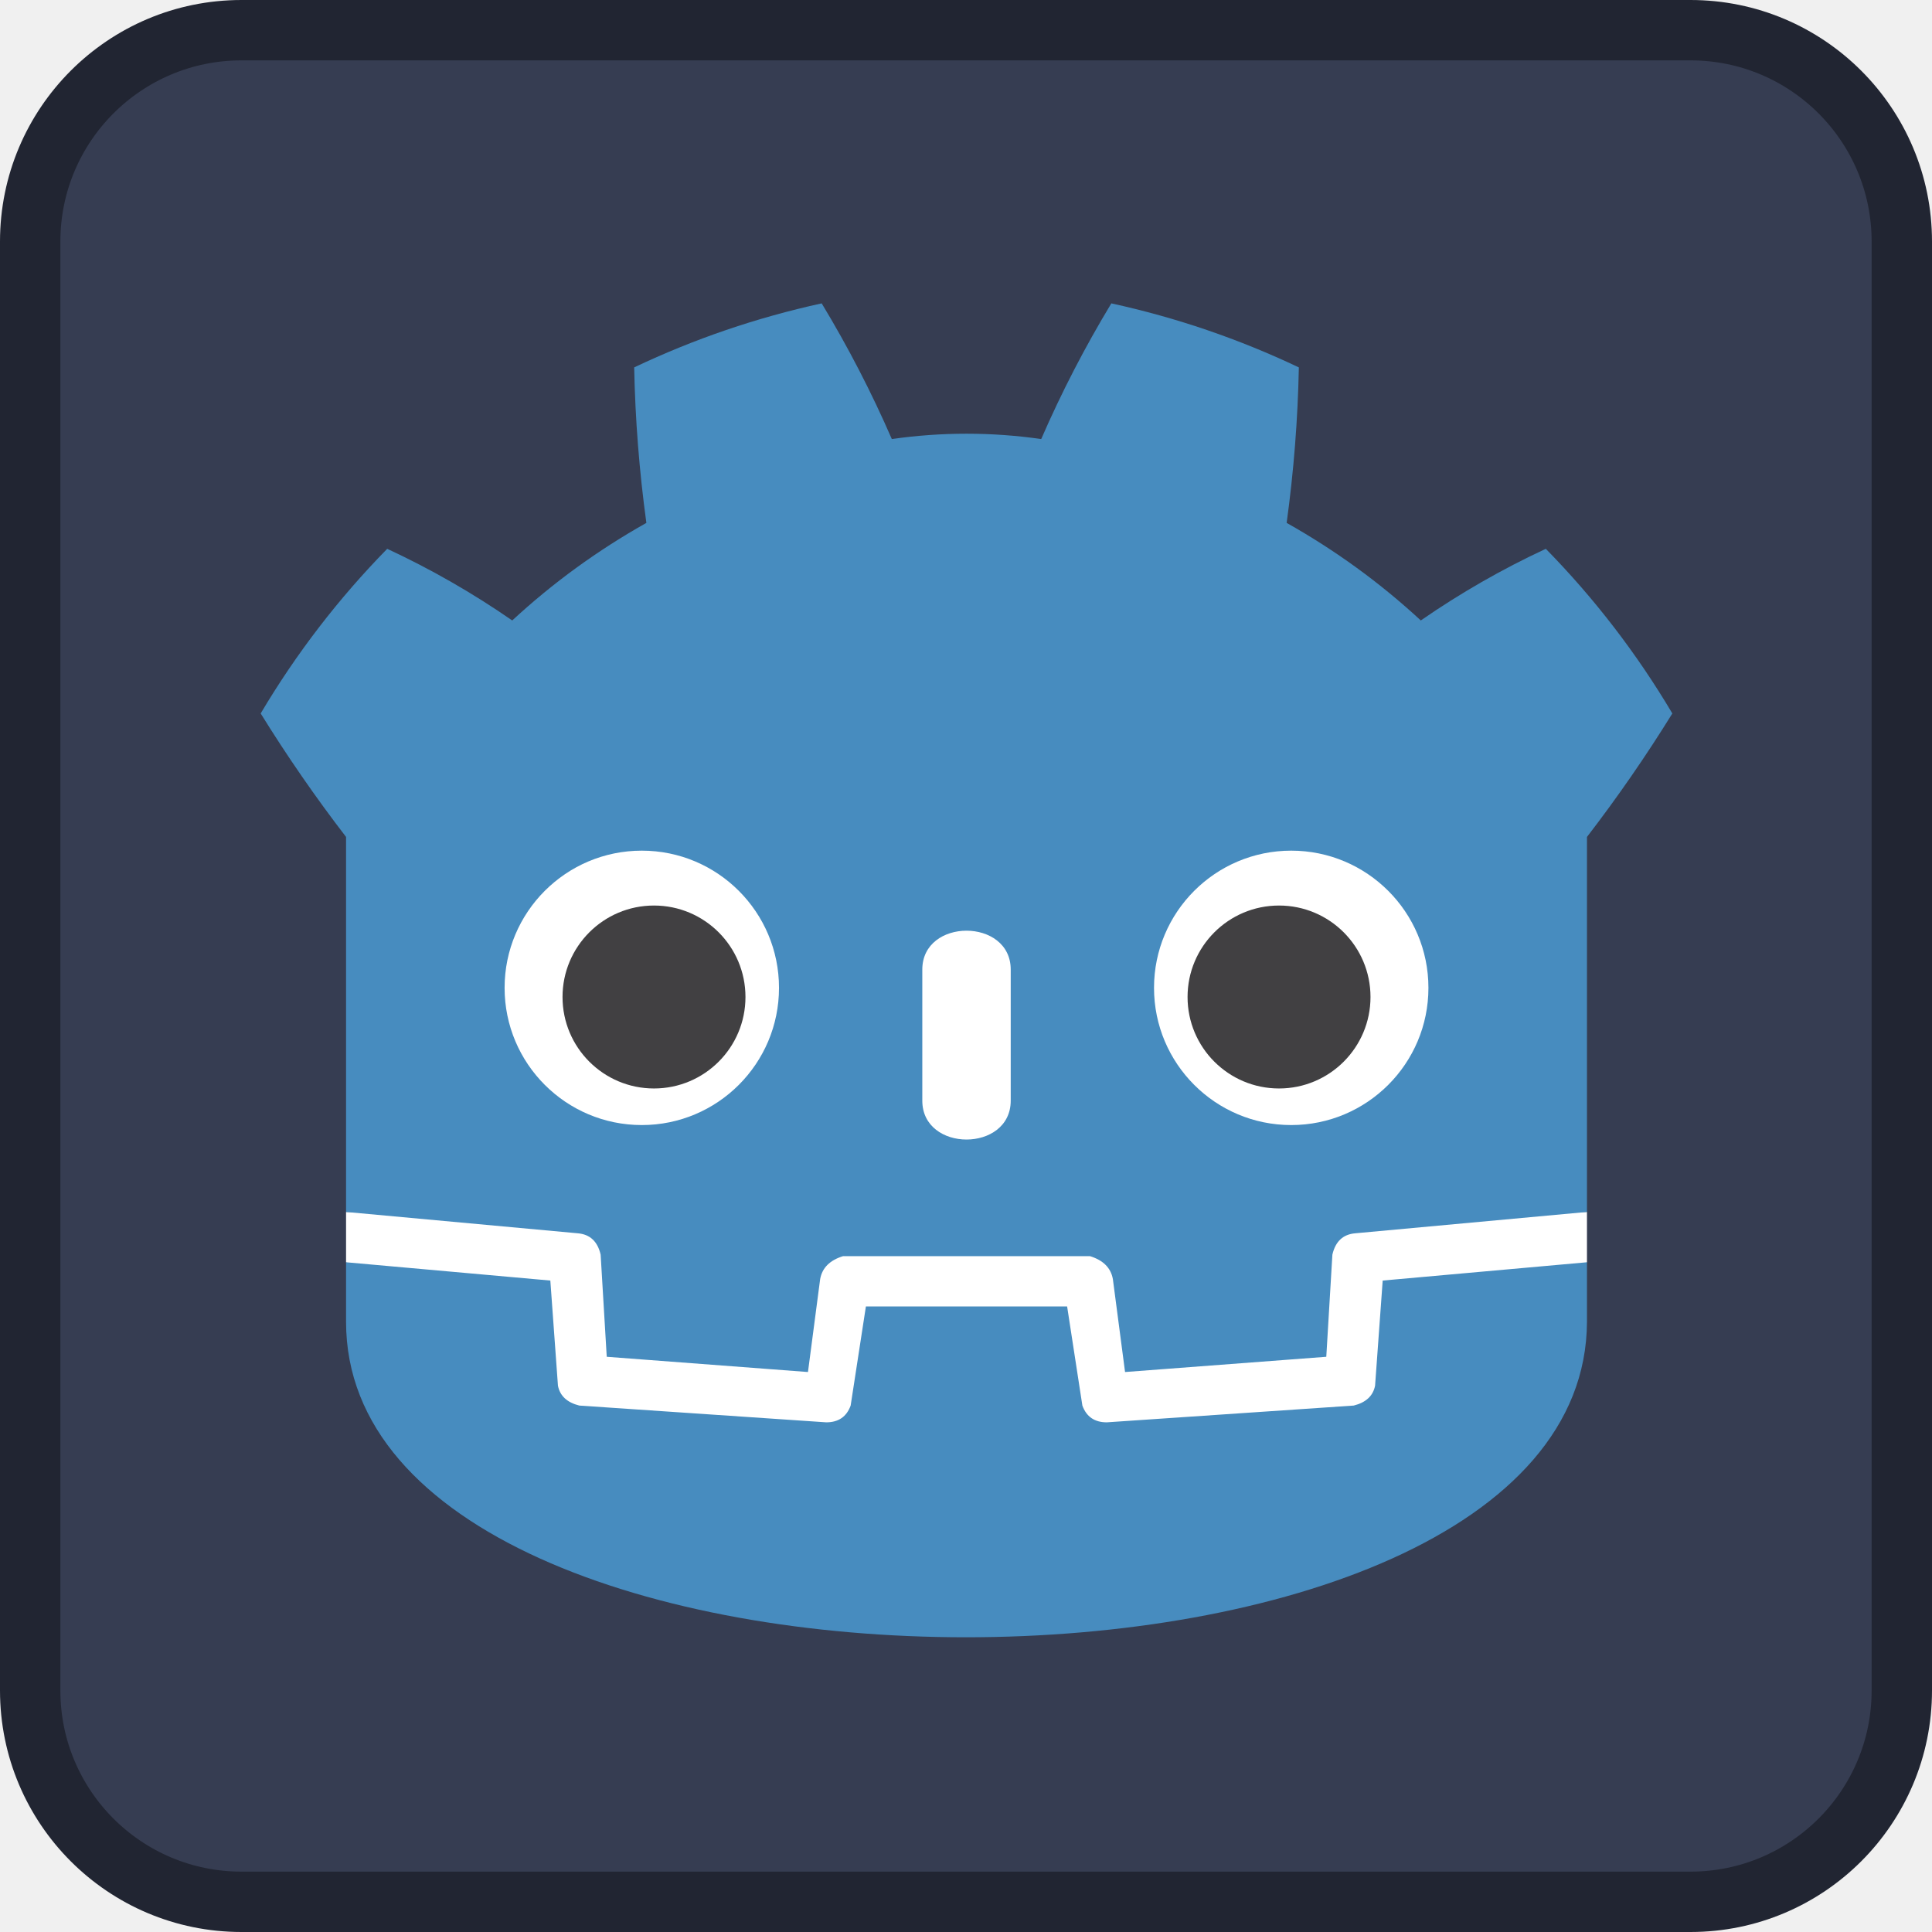
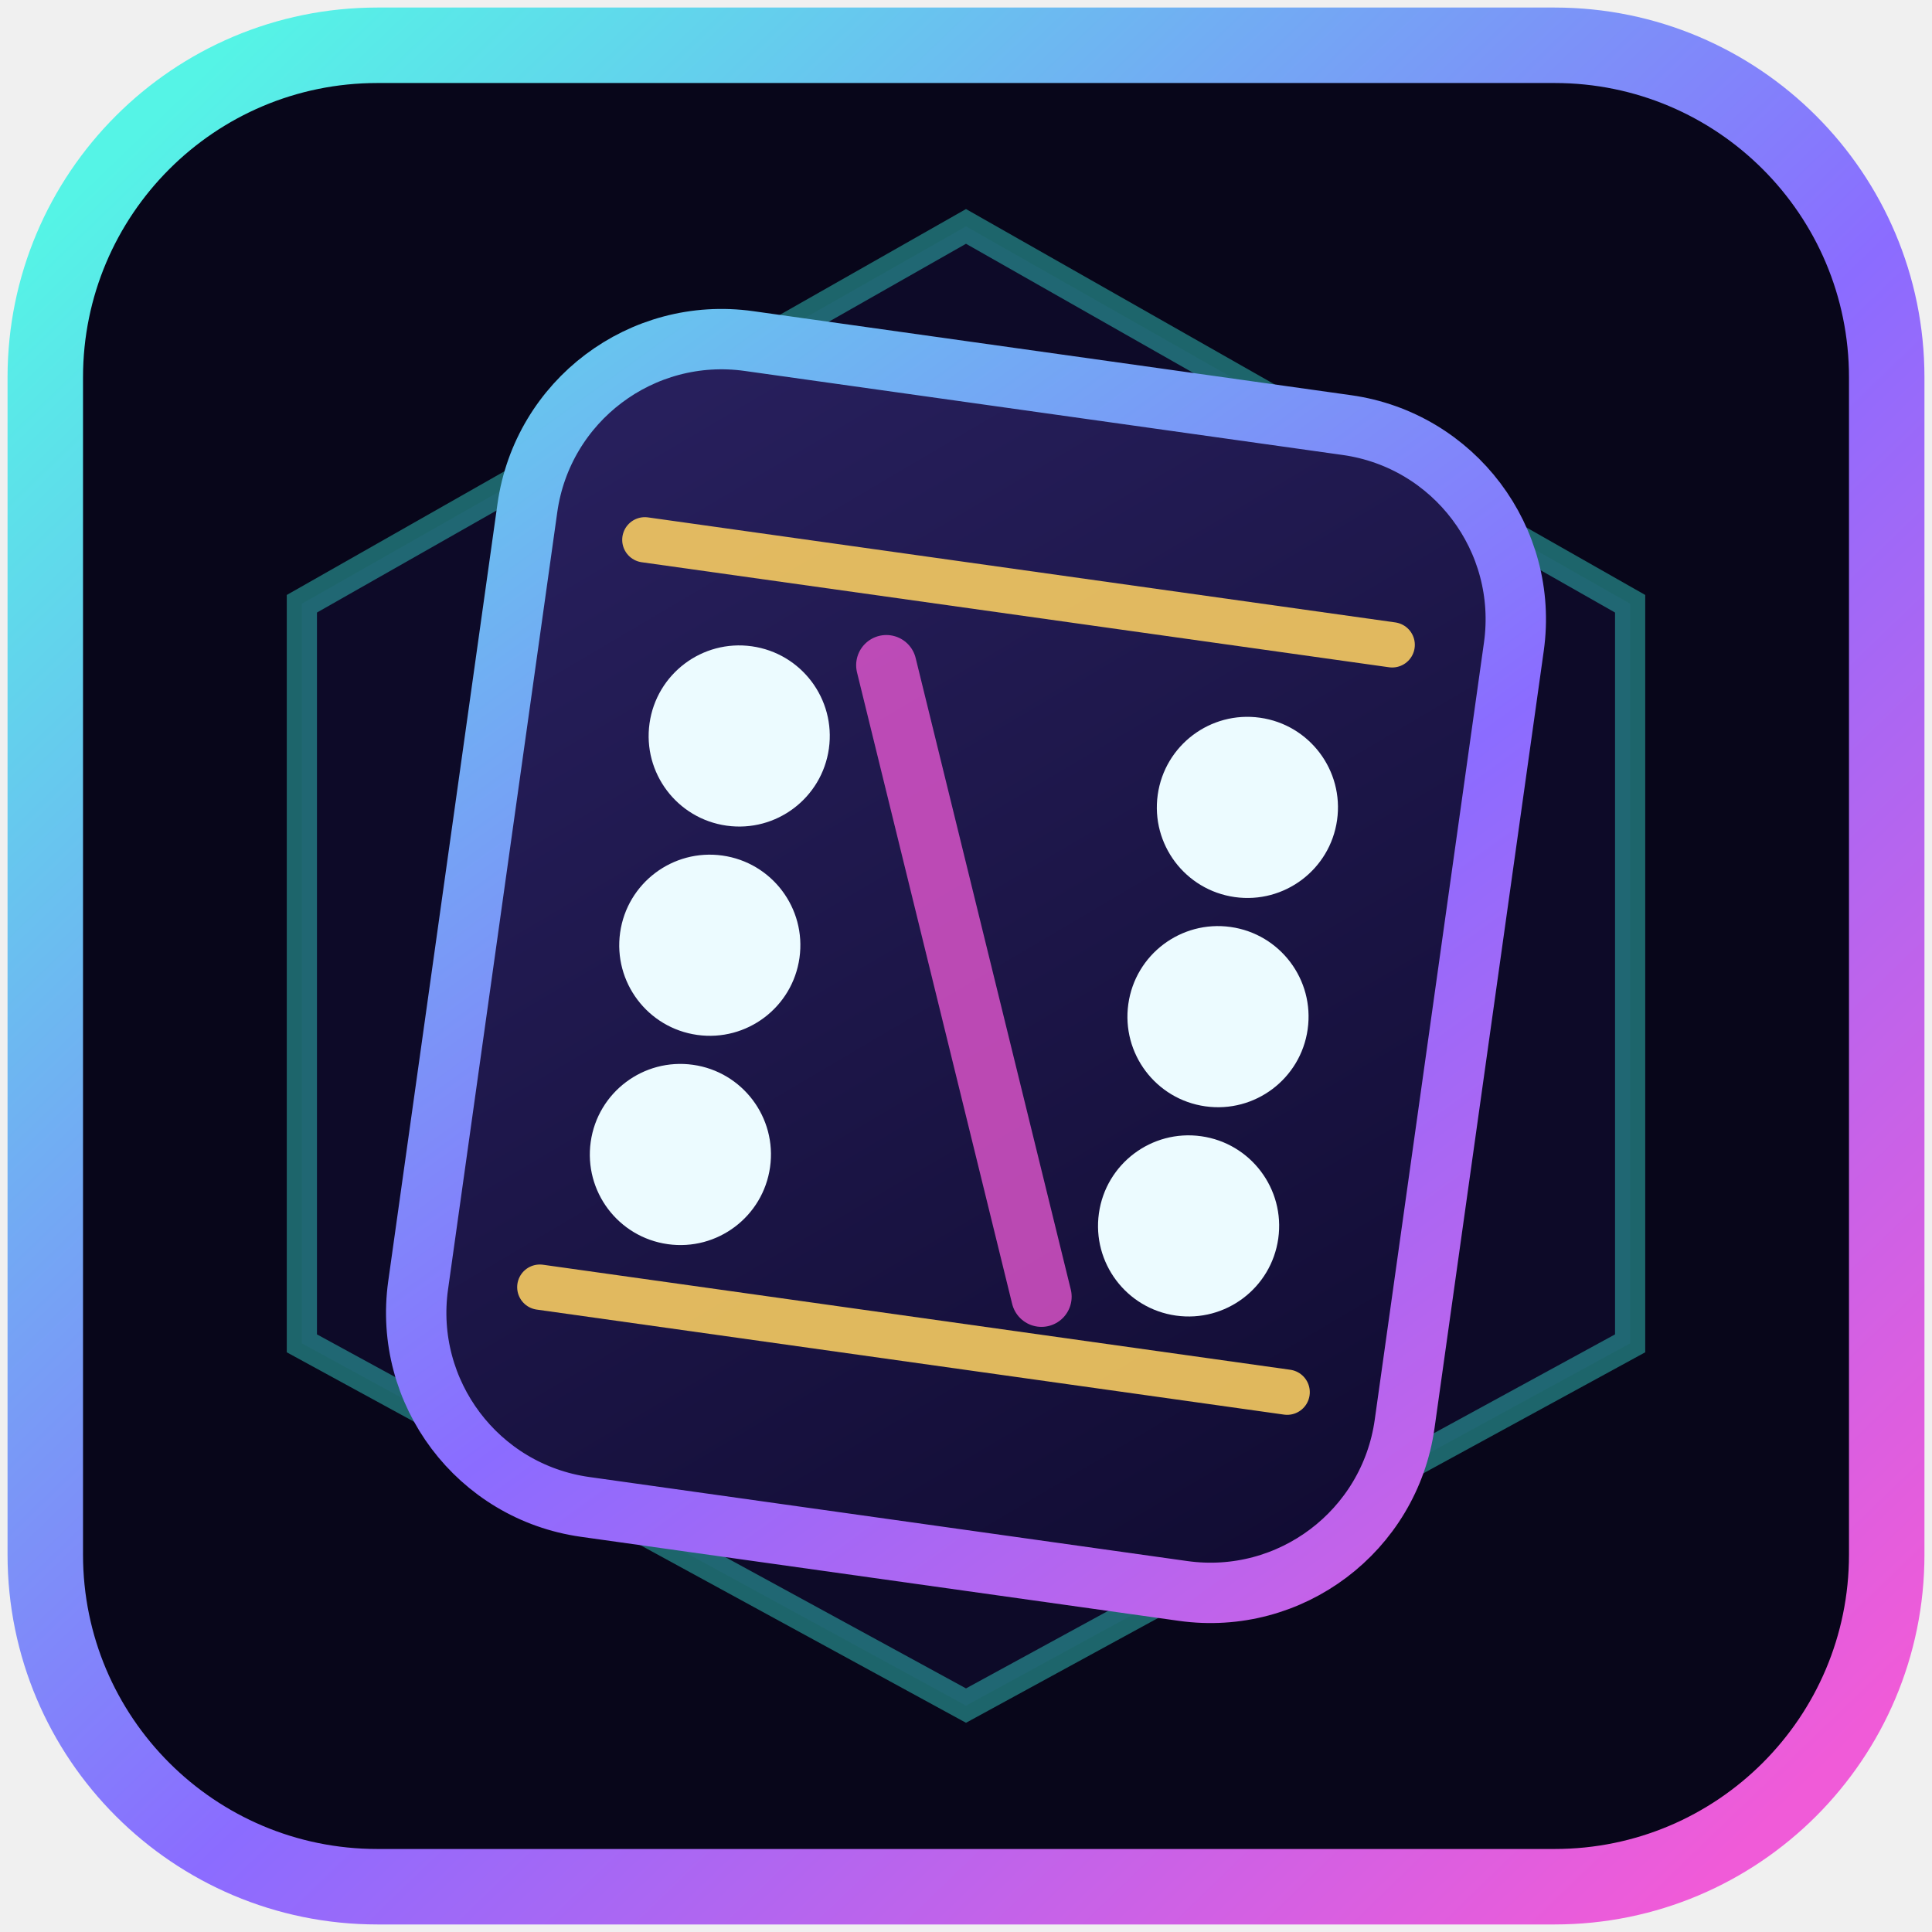
- <svg xmlns="http://www.w3.org/2000/svg" width="128" height="128">
-   <rect width="124" height="124" x="2" y="2" fill="#363d52" stroke="#212532" stroke-width="4" rx="14" />
-   <g fill="#fff" transform="translate(12.322 12.322)scale(.101)">
-     <path d="M105 673v33q407 354 814 0v-33z" />
-     <path fill="#478cbf" d="m105 673 152 14q12 1 15 14l4 67 132 10 8-61q2-11 15-15h162q13 4 15 15l8 61 132-10 4-67q3-13 15-14l152-14V427q30-39 56-81-35-59-83-108-43 20-82 47-40-37-88-64 7-51 8-102-59-28-123-42-26 43-46 89-49-7-98 0-20-46-46-89-64 14-123 42 1 51 8 102-48 27-88 64-39-27-82-47-48 49-83 108 26 42 56 81zm0 33v39c0 276 813 276 814 0v-39l-134 12-5 69q-2 10-14 13l-162 11q-12 0-16-11l-10-65H446l-10 65q-4 11-16 11l-162-11q-12-3-14-13l-5-69z" />
-     <path d="M483 600c0 34 58 34 58 0v-86c0-34-58-34-58 0z" />
-     <circle cx="725" cy="526" r="90" />
-     <circle cx="299" cy="526" r="90" />
-   </g>
-   <g fill="#414042" transform="translate(12.322 12.322)scale(.101)">
-     <circle cx="307" cy="532" r="60" />
-     <circle cx="717" cy="532" r="60" />
+ <svg xmlns="http://www.w3.org/2000/svg" width="128" height="128" viewBox="0 0 128 128">
+   <defs>
+     <linearGradient id="frame" x1="10" y1="8" x2="118" y2="120" gradientUnits="userSpaceOnUse">
+       <stop stop-color="#55f4e6" />
+       <stop offset="0.55" stop-color="#8b6cff" />
+       <stop offset="1" stop-color="#f05bd8" />
+     </linearGradient>
+     <linearGradient id="glass" x1="35" y1="28" x2="94" y2="102" gradientUnits="userSpaceOnUse">
+       <stop stop-color="#28205e" />
+       <stop offset="1" stop-color="#100b31" />
+     </linearGradient>
+   </defs>
+   <rect x="3" y="3" width="122" height="122" rx="22" fill="#08061a" stroke="url(#frame)" stroke-width="5" />
+   <path d="M64 15 108 40v49l-44 24-44-24V40z" fill="#0d0a28" stroke="#38d9d0" stroke-opacity=".45" stroke-width="2" />
+   <g transform="rotate(8 64 64)">
+     <rect x="31" y="25" width="66" height="78" rx="13" fill="url(#glass)" stroke="url(#frame)" stroke-width="4" />
+     <path d="M39 39h50M39 89h50" stroke="#f6cb62" stroke-width="3" stroke-linecap="round" opacity=".9" />
+     <g fill="#ecfbff">
+       <circle cx="47" cy="51" r="6" />
+       <circle cx="47" cy="65" r="6" />
+       <circle cx="47" cy="79" r="6" />
+       <circle cx="81" cy="51" r="6" />
+       <circle cx="81" cy="65" r="6" />
+       <circle cx="81" cy="79" r="6" />
+     </g>
+     <path d="M56 45 72 85" stroke="#f05bd8" stroke-width="4" stroke-linecap="round" opacity=".75" />
  </g>
</svg>
